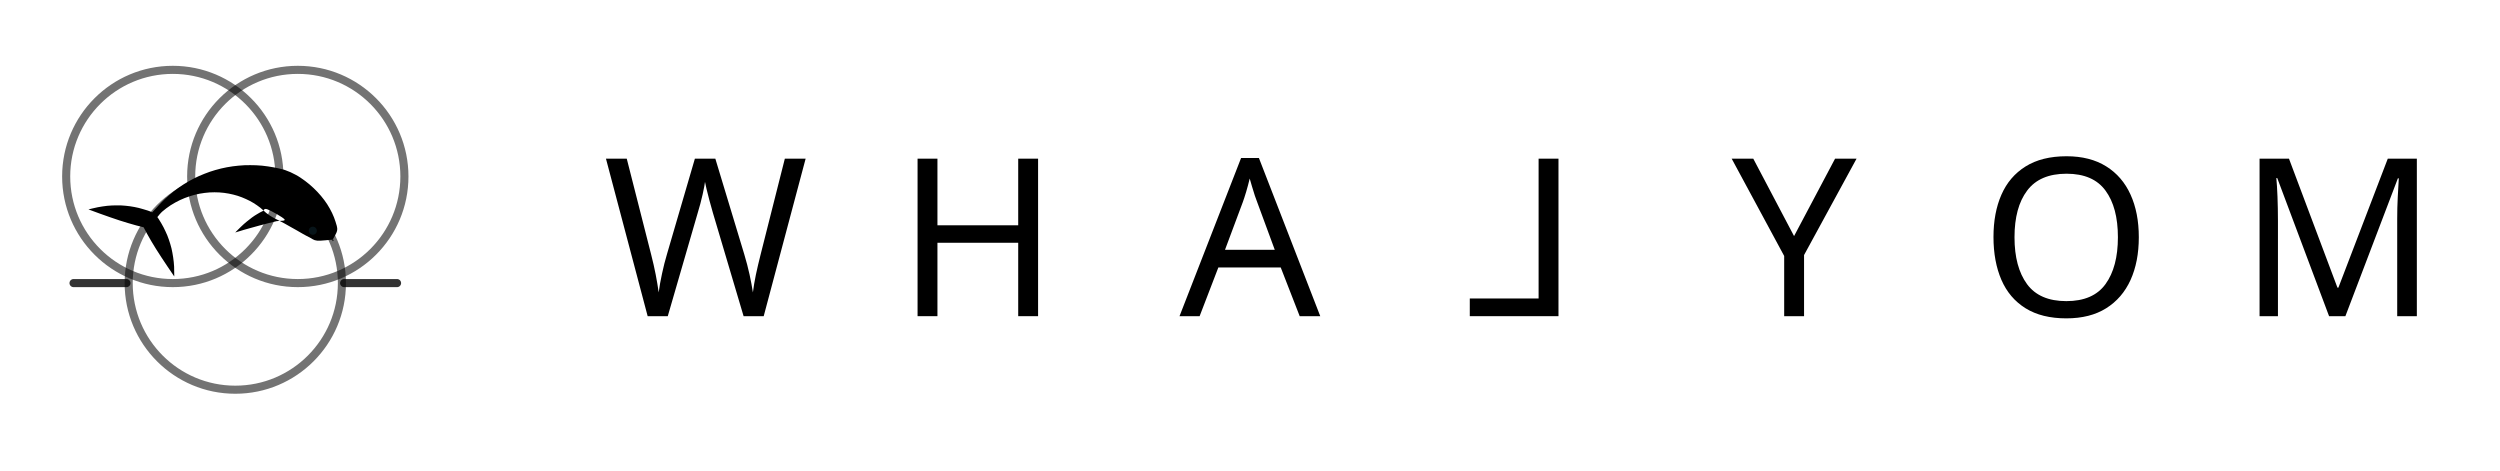
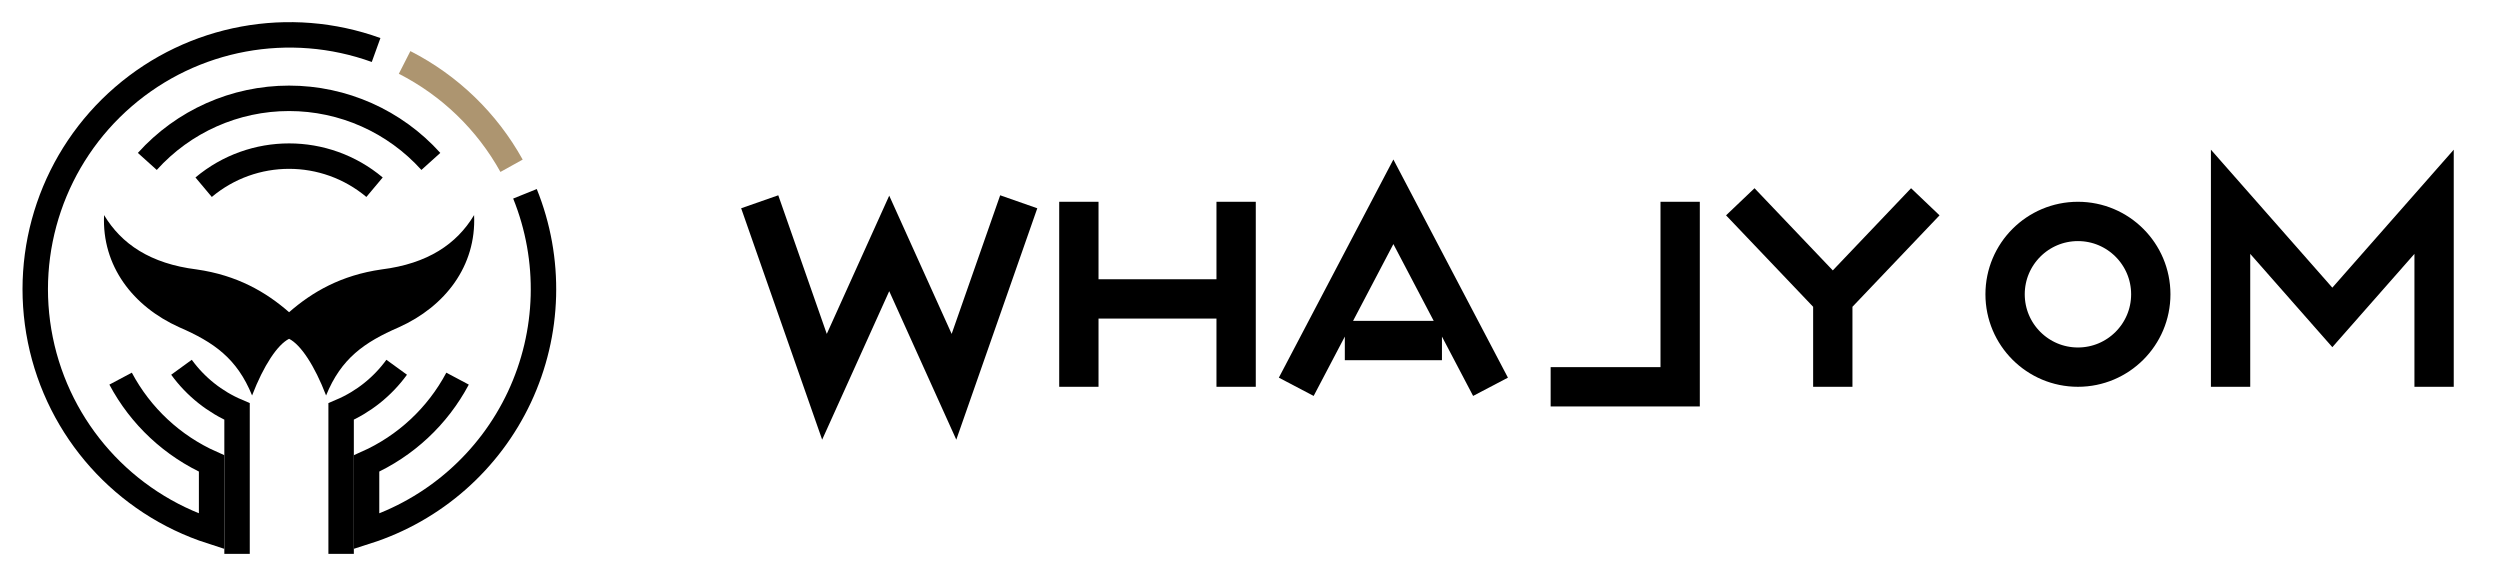
- <svg xmlns="http://www.w3.org/2000/svg" viewBox="0 0 340 64" role="img" aria-label="Whalyom">
-   <style>text{font-family:Jost,Futura,"Century Gothic","Avenir Next","Segoe UI",system-ui,sans-serif;font-weight:200;font-size:30px;text-anchor:middle;fill:currentColor}</style>
-   <g fill="none" stroke-linecap="round" stroke-linejoin="round">
-     <g class="rings" fill="none" stroke="currentColor">
-       <circle class="c c1" cx="23.5" cy="24" r="14.5" stroke-width="1.1" opacity="0.55" />
-       <circle class="c c2" cx="40.5" cy="24" r="14.5" stroke-width="1.1" opacity="0.55" />
-       <circle class="c c3" cx="32" cy="38.5" r="14.5" stroke-width="1.1" opacity="0.55" />
-       <path class="water" d="M10 38.5 H17.2 M46.8 38.5 H54" stroke-width="1.1" opacity="0.8" />
-     </g>
-     <g class="whale">
-       <path d="M45.22 32.8C45.22 32.8 45.14 32.85 45.25 32.6C45.35 32.36 45.79 31.74 45.85 31.33C45.92 30.92 45.74 30.55 45.63 30.15C45.51 29.76 45.35 29.36 45.16 28.96C44.97 28.57 44.75 28.17 44.5 27.78C44.25 27.4 43.97 27.01 43.66 26.65C43.35 26.28 43.01 25.92 42.65 25.58C42.3 25.24 41.91 24.92 41.5 24.61C41.09 24.31 40.67 24.01 40.21 23.77C39.76 23.52 39.27 23.3 38.77 23.13C38.27 22.97 37.74 22.86 37.22 22.76C36.7 22.66 36.17 22.59 35.63 22.53C35.1 22.48 34.57 22.46 34.04 22.46C33.5 22.45 32.97 22.48 32.44 22.53C31.91 22.58 31.37 22.65 30.85 22.75C30.33 22.85 29.81 22.97 29.3 23.12C28.79 23.27 28.28 23.44 27.79 23.64C27.3 23.83 26.81 24.05 26.34 24.29C25.87 24.53 25.41 24.8 24.96 25.08C24.51 25.37 24.08 25.67 23.66 26C23.25 26.32 22.85 26.67 22.46 27.03C22.08 27.39 21.71 27.77 21.36 28.17C21 28.56 20.41 29.11 20.35 29.4C20.28 29.68 20.7 29.98 20.98 29.89C21.26 29.79 21.65 29.14 22.02 28.81C22.39 28.49 22.79 28.19 23.2 27.92C23.61 27.66 24.04 27.42 24.48 27.21C24.91 27.01 25.36 26.83 25.8 26.69C26.25 26.54 26.7 26.43 27.16 26.34C27.61 26.26 28.06 26.2 28.51 26.17C28.95 26.14 29.4 26.15 29.83 26.17C30.27 26.2 30.7 26.25 31.11 26.33C31.53 26.41 31.93 26.51 32.32 26.63C32.71 26.76 33.09 26.9 33.45 27.07C33.81 27.23 34.15 27.41 34.48 27.61C34.8 27.81 35.11 28.02 35.4 28.25C35.69 28.47 35.94 28.75 36.2 28.96C36.47 29.17 36.73 29.35 37.01 29.51C37.28 29.68 37.57 29.8 37.85 29.95C38.13 30.09 38.41 30.24 38.69 30.39C38.97 30.54 39.24 30.7 39.52 30.86C39.8 31.01 40.07 31.17 40.36 31.33C40.64 31.49 40.92 31.66 41.21 31.82C41.51 31.98 41.8 32.15 42.12 32.3C42.44 32.45 42.62 32.68 43.14 32.73C43.66 32.78 44.9 32.59 45.25 32.6C45.59 32.61 45.22 32.8 45.22 32.8Z M20.61 28.84C20.31 28.69 19.84 28.55 19.45 28.44C19.06 28.32 18.66 28.22 18.27 28.15C17.87 28.07 17.47 28.02 17.06 27.98C16.66 27.94 16.25 27.92 15.84 27.93C15.42 27.93 15.01 27.95 14.59 27.99C14.17 28.04 13.75 28.1 13.32 28.18C12.9 28.26 12.03 28.48 12.03 28.48C12.03 28.48 13.06 28.87 13.55 29.04C14.04 29.22 14.51 29.39 14.96 29.54C15.41 29.7 15.84 29.84 16.26 29.98C16.68 30.11 17.07 30.24 17.46 30.35C17.84 30.47 18.2 30.57 18.54 30.66C18.89 30.76 19.53 30.91 19.53 30.91C19.53 30.91 19.83 31.49 20.01 31.81C20.18 32.12 20.37 32.44 20.57 32.79C20.78 33.13 20.99 33.49 21.22 33.86C21.46 34.23 21.7 34.61 21.96 35.01C22.22 35.42 22.5 35.83 22.79 36.26C23.08 36.69 23.7 37.6 23.7 37.6C23.7 37.6 23.7 36.71 23.68 36.27C23.66 35.84 23.61 35.41 23.55 35C23.49 34.58 23.41 34.17 23.32 33.77C23.22 33.37 23.1 32.98 22.97 32.6C22.84 32.21 22.69 31.84 22.51 31.47C22.34 31.1 22.16 30.74 21.95 30.39C21.74 30.04 21.5 29.62 21.27 29.36C21.05 29.1 20.92 29 20.61 28.84Z M38.69 29.83C38.9 30.1 37.97 30 37.61 30.08C37.25 30.17 36.88 30.26 36.51 30.35C36.14 30.44 35.77 30.54 35.4 30.64C35.03 30.74 34.66 30.84 34.28 30.95C33.9 31.05 33.52 31.16 33.14 31.27C32.76 31.39 31.99 31.62 31.99 31.62C31.99 31.62 32.51 31.08 32.77 30.84C33.02 30.59 33.28 30.37 33.53 30.16C33.78 29.95 34.02 29.76 34.27 29.58C34.51 29.4 34.75 29.25 34.99 29.11C35.22 28.96 35.46 28.84 35.69 28.73C35.92 28.63 35.87 28.28 36.37 28.47C36.87 28.65 38.49 29.56 38.69 29.83Z" fill="currentColor" />
-       <circle class="eye" cx="42.54" cy="31.38" r=".55" stroke="none" style="fill:var(--eye,#071419)" />
-     </g>
+ <svg xmlns="http://www.w3.org/2000/svg" viewBox="0 0 432.4 100" role="img" aria-label="Whalyom">
+   <g fill="none" stroke="currentColor" stroke-width="4.4" stroke-linecap="butt" stroke-linejoin="miter">
+     <path d="M20.86 65.49 A33 33 0 0 0 36.6 80.16 L36.6 91.91 A44 44 0 1 1 65.05 8.65" />
+     <path d="M31.39 63.52 A23 23 0 0 0 41 71.17 L41 95.8" />
+     <path d="M79.14 65.49 A33 33 0 0 1 63.4 80.16 L63.4 91.91 A44 44 0 0 0 90.8 33.52" />
+     <path d="M68.61 63.52 A23 23 0 0 1 59 71.17 L59 95.8" />
+     <path d="M25.48 27.92 A33 33 0 0 1 74.52 27.92" />
+     <path d="M35.22 32.38 A23 23 0 0 1 64.78 32.38" />
  </g>
-   <g>
-     <text x="96" y="43">W</text>
-     <text x="133" y="43">H</text>
-     <text x="170" y="43">A</text>
-     <text x="0" y="43" transform="translate(207 0) scale(-1 1)">L</text>
-     <text x="244" y="43">Y</text>
-     <text x="281" y="43">O</text>
-     <text x="318" y="43">M</text>
+   <path d="M69.98 10.8 A44 44 0 0 1 88.48 28.67" fill="none" stroke="#AD9570" stroke-width="4.4" stroke-linecap="butt" />
+   <path d="M50 54C46 50.5 41 47.6 34 46.6C26 45.6 21 42.2 18 37.2C17.6 46 23 53 31 56.6C37 59.2 41 62 43.6 68.4C45.6 63.2 48 59.6 50 58.6C52 59.6 54.4 63.2 56.4 68.4C59 62 63 59.2 69 56.6C77 53 82.4 46 82 37.2C79 42.2 74 45.6 66 46.6C59 47.6 54 50.5 50 54Z" fill="currentColor" />
+   <g transform="translate(128 31.5) scale(0.8)" fill="none" stroke="currentColor" stroke-width="8.5" stroke-linejoin="miter" stroke-miterlimit="8" stroke-linecap="butt">
+     <path transform="translate(4.25 4.25)" d="M0 0L14 40L28 9L42 40L56 0" />
+     <path transform="translate(73.25 4.25)" d="M0 0V40M34 0V40M0 21H34" />
+     <path transform="translate(120.25 4.25)" d="M0 40L21 0L42 40M10.5 30H31.5" />
+     <path transform="translate(175.25 4.25)" d="M28 0V40H0" />
+     <path transform="translate(216.25 4.25)" d="M0 0L20 21L40 0M20 21V40" />
+     <circle cx="289.25" cy="24.25" r="15.75" />
+     <path transform="translate(322.25 4.25)" d="M0 40V0L22 25L44 0V40" />
  </g>
</svg>
